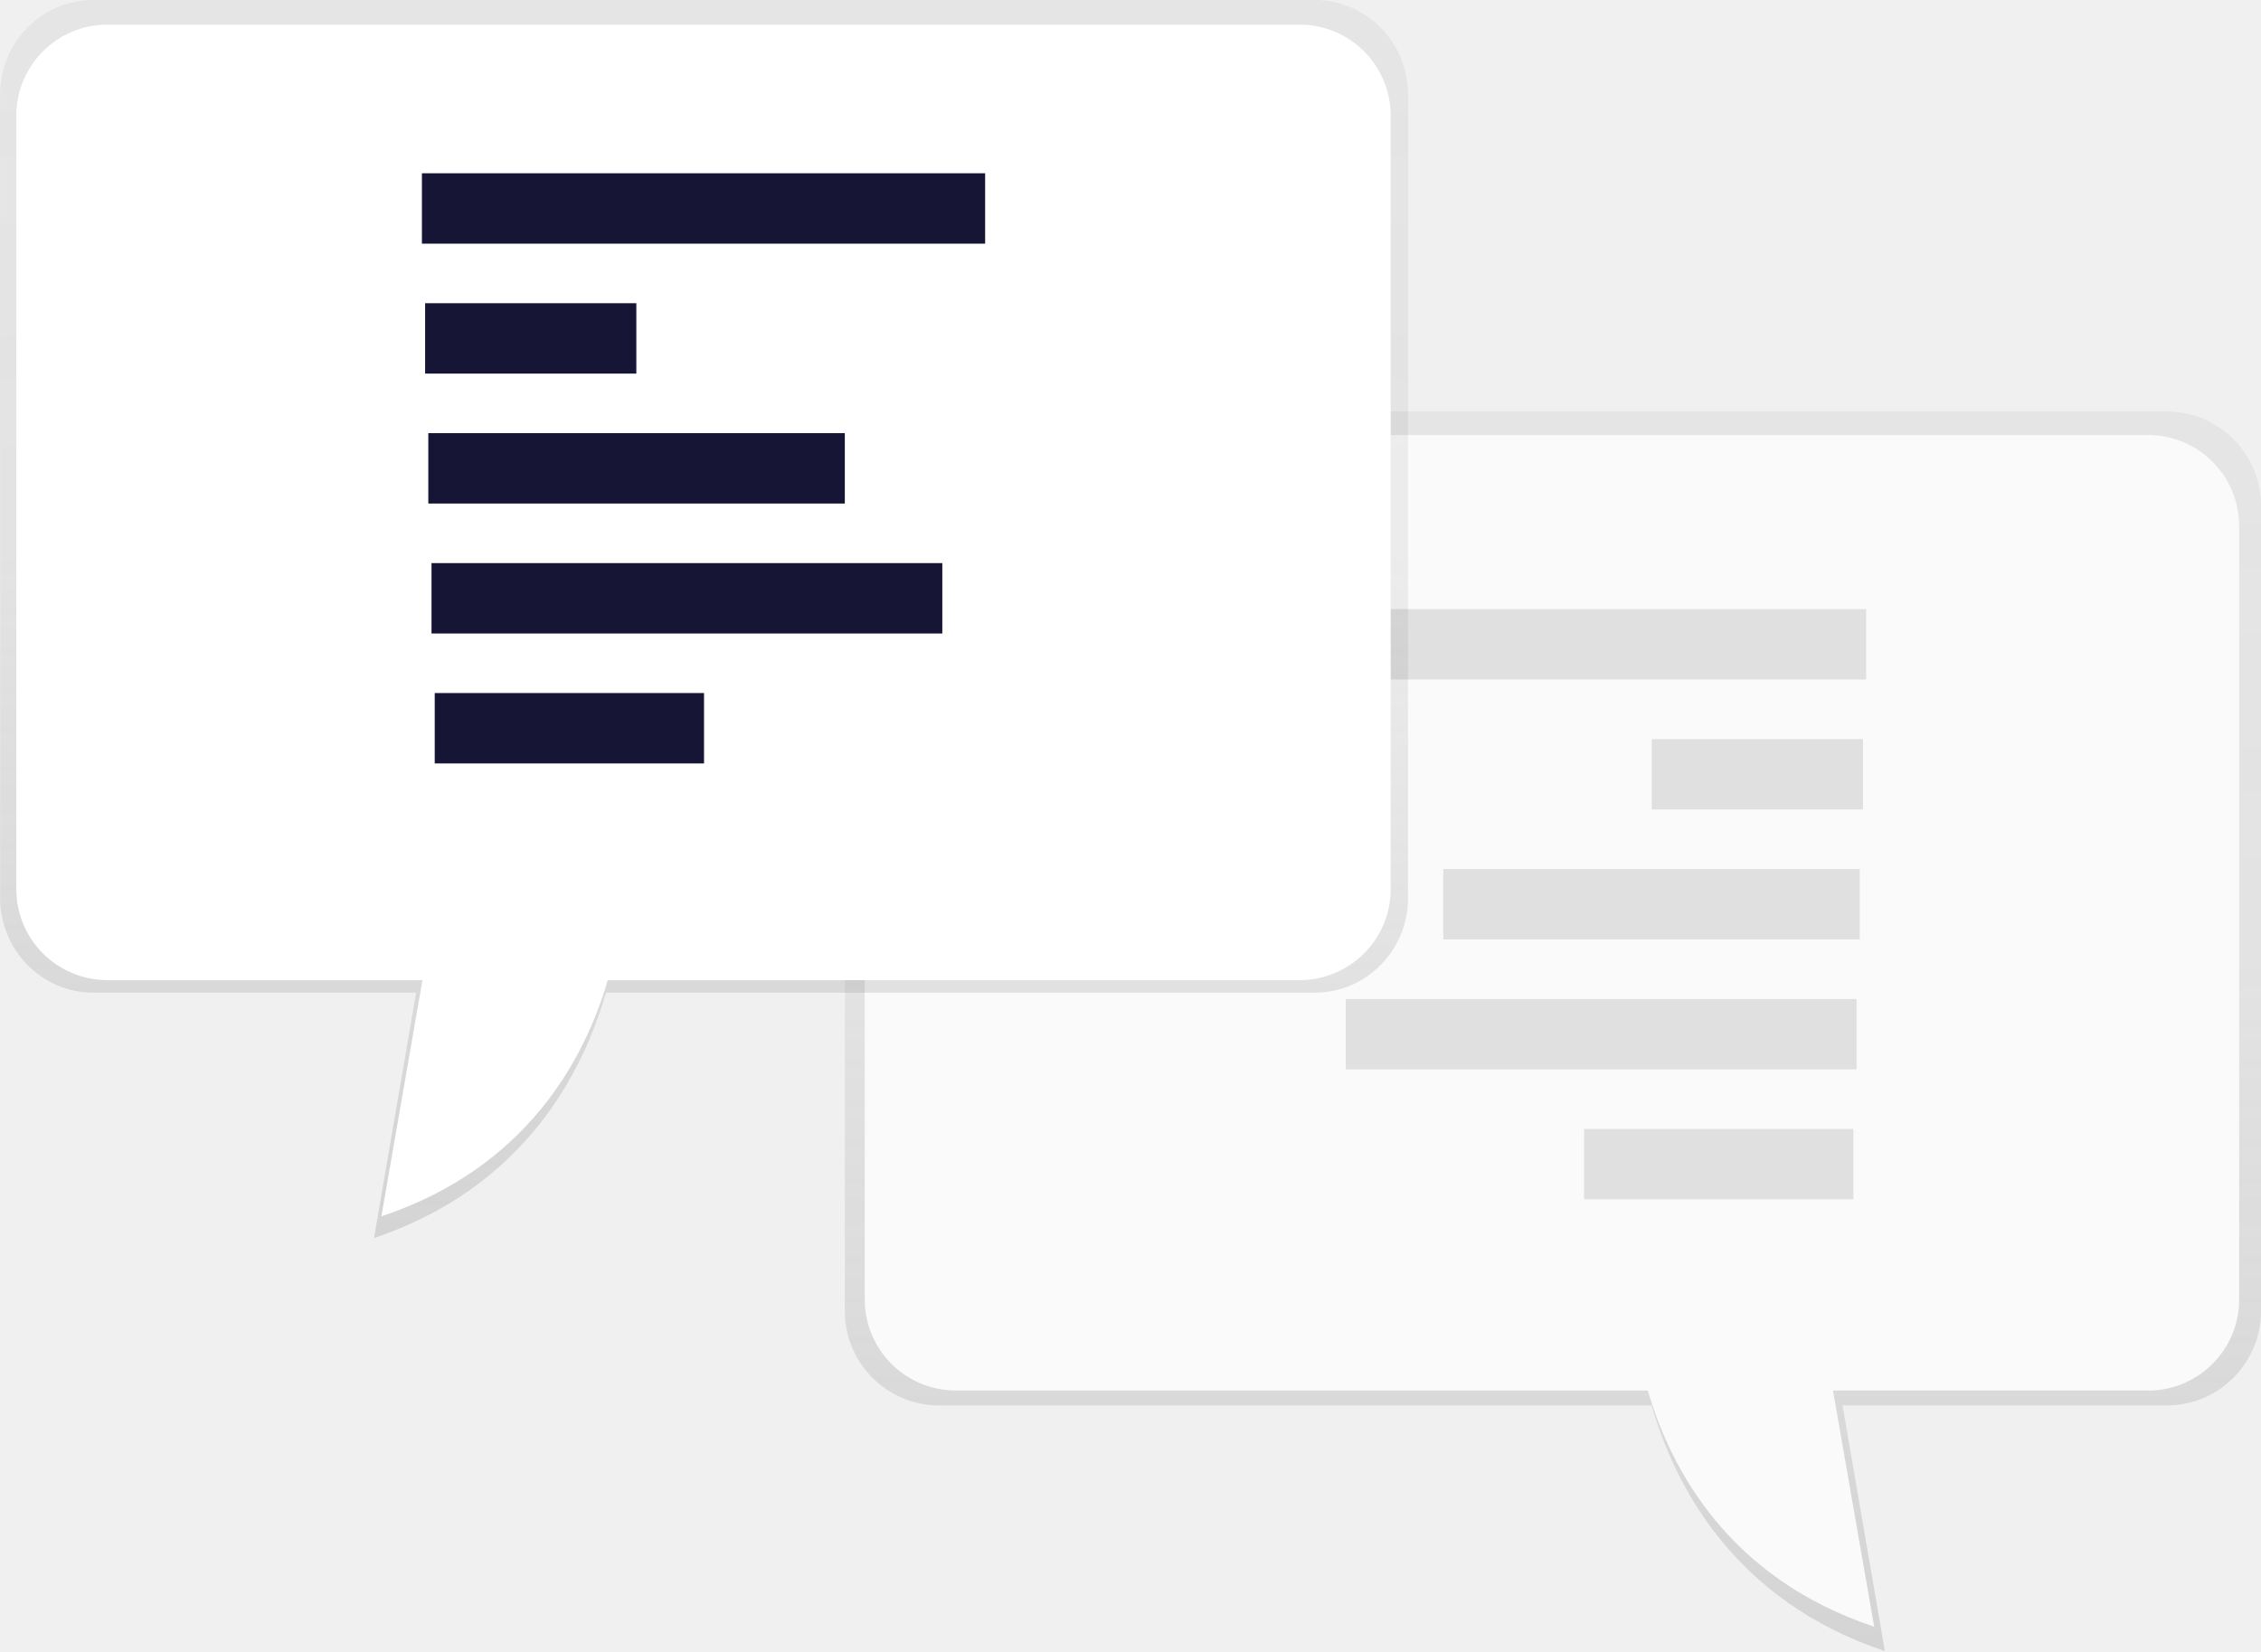
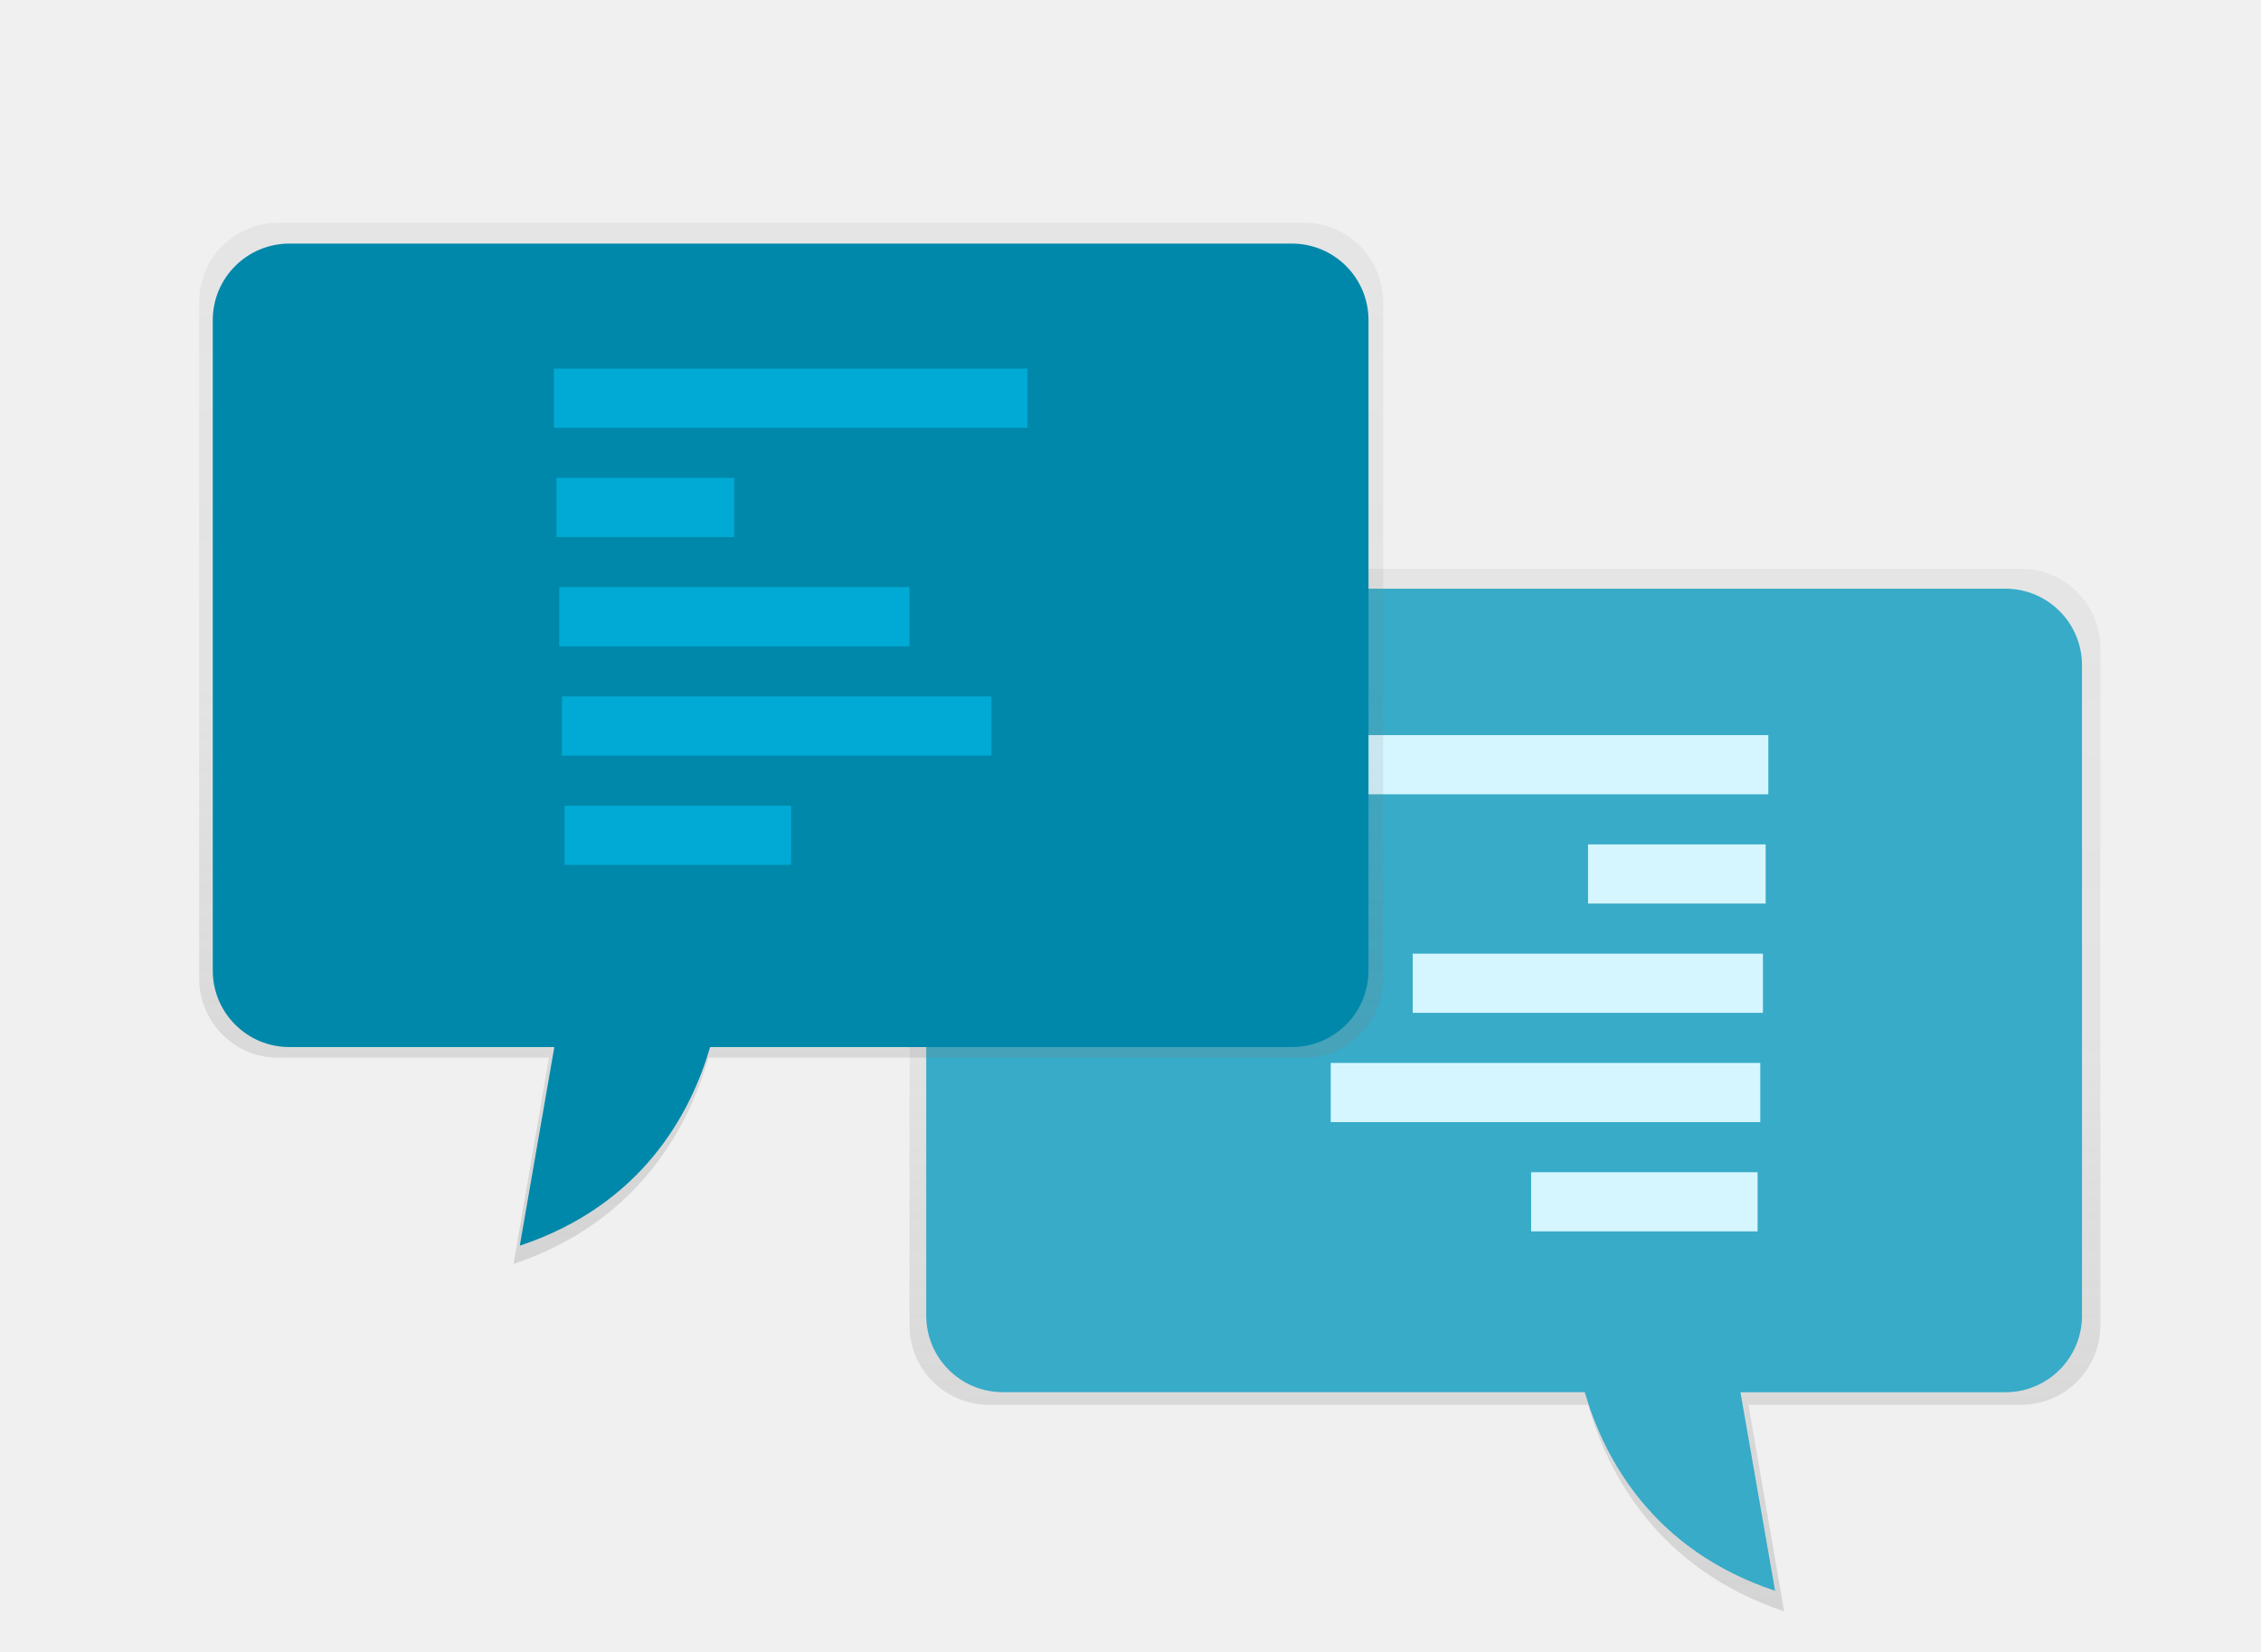
<svg xmlns="http://www.w3.org/2000/svg" xmlns:xlink="http://www.w3.org/1999/xlink" data-name="Layer 1" width="869" height="634.74" viewBox="0 0 869 634.74">
  <defs>
    <linearGradient id="a" x1="762.35" y1="767.37" x2="762.35" y2="290.82" gradientUnits="userSpaceOnUse">
      <stop offset=".01" stop-color="gray" stop-opacity=".25" />
      <stop offset=".54" stop-color="gray" stop-opacity=".12" />
      <stop offset="1" stop-color="gray" stop-opacity=".1" />
    </linearGradient>
-     <linearGradient id="b" x1="436.09" y1="608.57" x2="436.09" y2="132.63" xlink:href="#a" />
+     <linearGradient id="c" x1="436.09" y1="608.57" x2="436.09" y2="132.63" xlink:href="#a" gradientTransform="translate(-62.668 -25.855) scale(.84092)" />
+     <linearGradient xlink:href="#a" id="b" gradientUnits="userSpaceOnUse" x1="762.35" y1="767.37" x2="762.35" y2="290.82" gradientTransform="translate(-62.668 -25.855) scale(.84092)" />
  </defs>
-   <path d="M998.41 290.82H566.95c-42.38 0-76.74 34.69-76.74 77.48v268.18a36.26 36.26 0 0036.09 36.44h274c9.12 31.56 32 75.06 89.64 94.45l-16.27-94.45h124.74a36.26 36.26 0 0036.09-36.44V327.26a36.26 36.26 0 00-36.09-36.44z" transform="translate(-165.5 -132.63)" fill="url(#a)" />
-   <path d="M825.65 167.23h-418.8a74.49 74.49 0 00-74.49 74.49v257.82a35 35 0 0035 35h265.97c8.85 30.34 31.09 72.16 87 90.8l-15.83-90.77h121.1a35 35 0 0035-35V202.26a35 35 0 00-34.95-35.03z" fill="#fafafa" />
-   <path fill="#e0e0e0" d="M500.77 234.16h216.47v27.06H500.77zm134.07 49.96h81.18v27.06h-81.18zm-80.14 49.95h160.08v27.06H554.7zm-37.46 49.96h196.32v27.06H517.24zm91.58 49.95h103.51v27.06H608.82z" />
-   <path d="M201.38 132.63h469.41c19.82 0 35.88 16.29 35.88 36.39v308.83c0 20.1-16.06 36.39-35.88 36.39H398.38c-9.07 31.52-31.85 75-89.13 94.33l16.18-94.33h-124c-19.82 0-35.88-16.29-35.88-36.39V169c-.05-20.08 16.01-36.37 35.83-36.37z" transform="translate(-165.5 -132.63)" fill="url(#b)" />
-   <path d="M41.27 9.47H499.5a35 35 0 0135 35v297.31a35 35 0 01-35 35H233.59c-8.85 30.34-31.09 72.16-87 90.8l15.79-90.8H41.27a35 35 0 01-35-35V44.5a35 35 0 0135-35.03z" fill="#fff" />
-   <path fill="#171536" d="M162.16 66.61h216.47v27.06H162.16zm1.23 49.95h81.18v27.06h-81.18zm1.23 49.95H324.7v27.06H164.62zm1.23 49.96h196.32v27.06H165.85zm1.23 49.95h103.51v27.06H167.08z" />
+   <path d="M776.914 218.701H414.09c-35.638 0-64.532 29.171-64.532 65.154v225.518a30.492 30.492 0 0030.349 30.643H610.32c7.669 26.54 26.909 63.12 75.38 79.425l-13.682-79.425h104.896a30.492 30.492 0 0030.349-30.643V249.344a30.492 30.492 0 00-30.35-30.643z" fill="url(#b)" />
+   <path d="M770.809 226.303H418.632a62.64 62.64 0 00-62.64 62.64v216.806a29.432 29.432 0 0029.432 29.432h223.66c7.441 25.513 26.144 60.68 73.16 76.355l-13.312-76.33h101.835a29.432 29.432 0 0029.432-29.432V255.76a29.432 29.432 0 00-29.39-29.457z" fill="#37abc8" />
+   <path fill="#d5f6ff" d="M497.611 282.586h182.034v22.755H497.611zm112.742 42.012h68.266v22.755h-68.266zm-67.391 42.004h134.614v22.755H542.962zm-31.501 42.012H676.55v22.755H511.461zm77.011 42.004h87.043v22.755h-87.043z" />
+   <path d="M106.677 85.676h394.735c16.667 0 30.172 13.699 30.172 30.601v259.701c0 16.902-13.505 30.601-30.172 30.601H272.338c-7.628 26.506-26.784 63.069-74.952 79.324l13.607-79.324H106.719c-16.667 0-30.173-13.699-30.173-30.601V116.26c-.042-16.885 13.464-30.584 30.13-30.584z" fill="url(#c)" />
+   <path d="M111.21 93.64h385.333a29.432 29.432 0 0129.432 29.432v250.013a29.432 29.432 0 01-29.432 29.432H272.935c-7.443 25.514-26.145 60.681-73.16 76.356l13.278-76.356H111.209a29.432 29.432 0 01-29.432-29.432V123.097a29.432 29.432 0 0129.432-29.457z" fill="#08a" />
+   <path fill="#00aad4" d="M212.868 141.69h182.034v22.755H212.868zm1.034 42.004h68.266v22.755h-68.266zm1.034 42.003H349.55v22.755H214.936zm1.035 42.013H381.06v22.755H215.971zm1.034 42.004h87.043v22.755h-87.043z" />
</svg>
